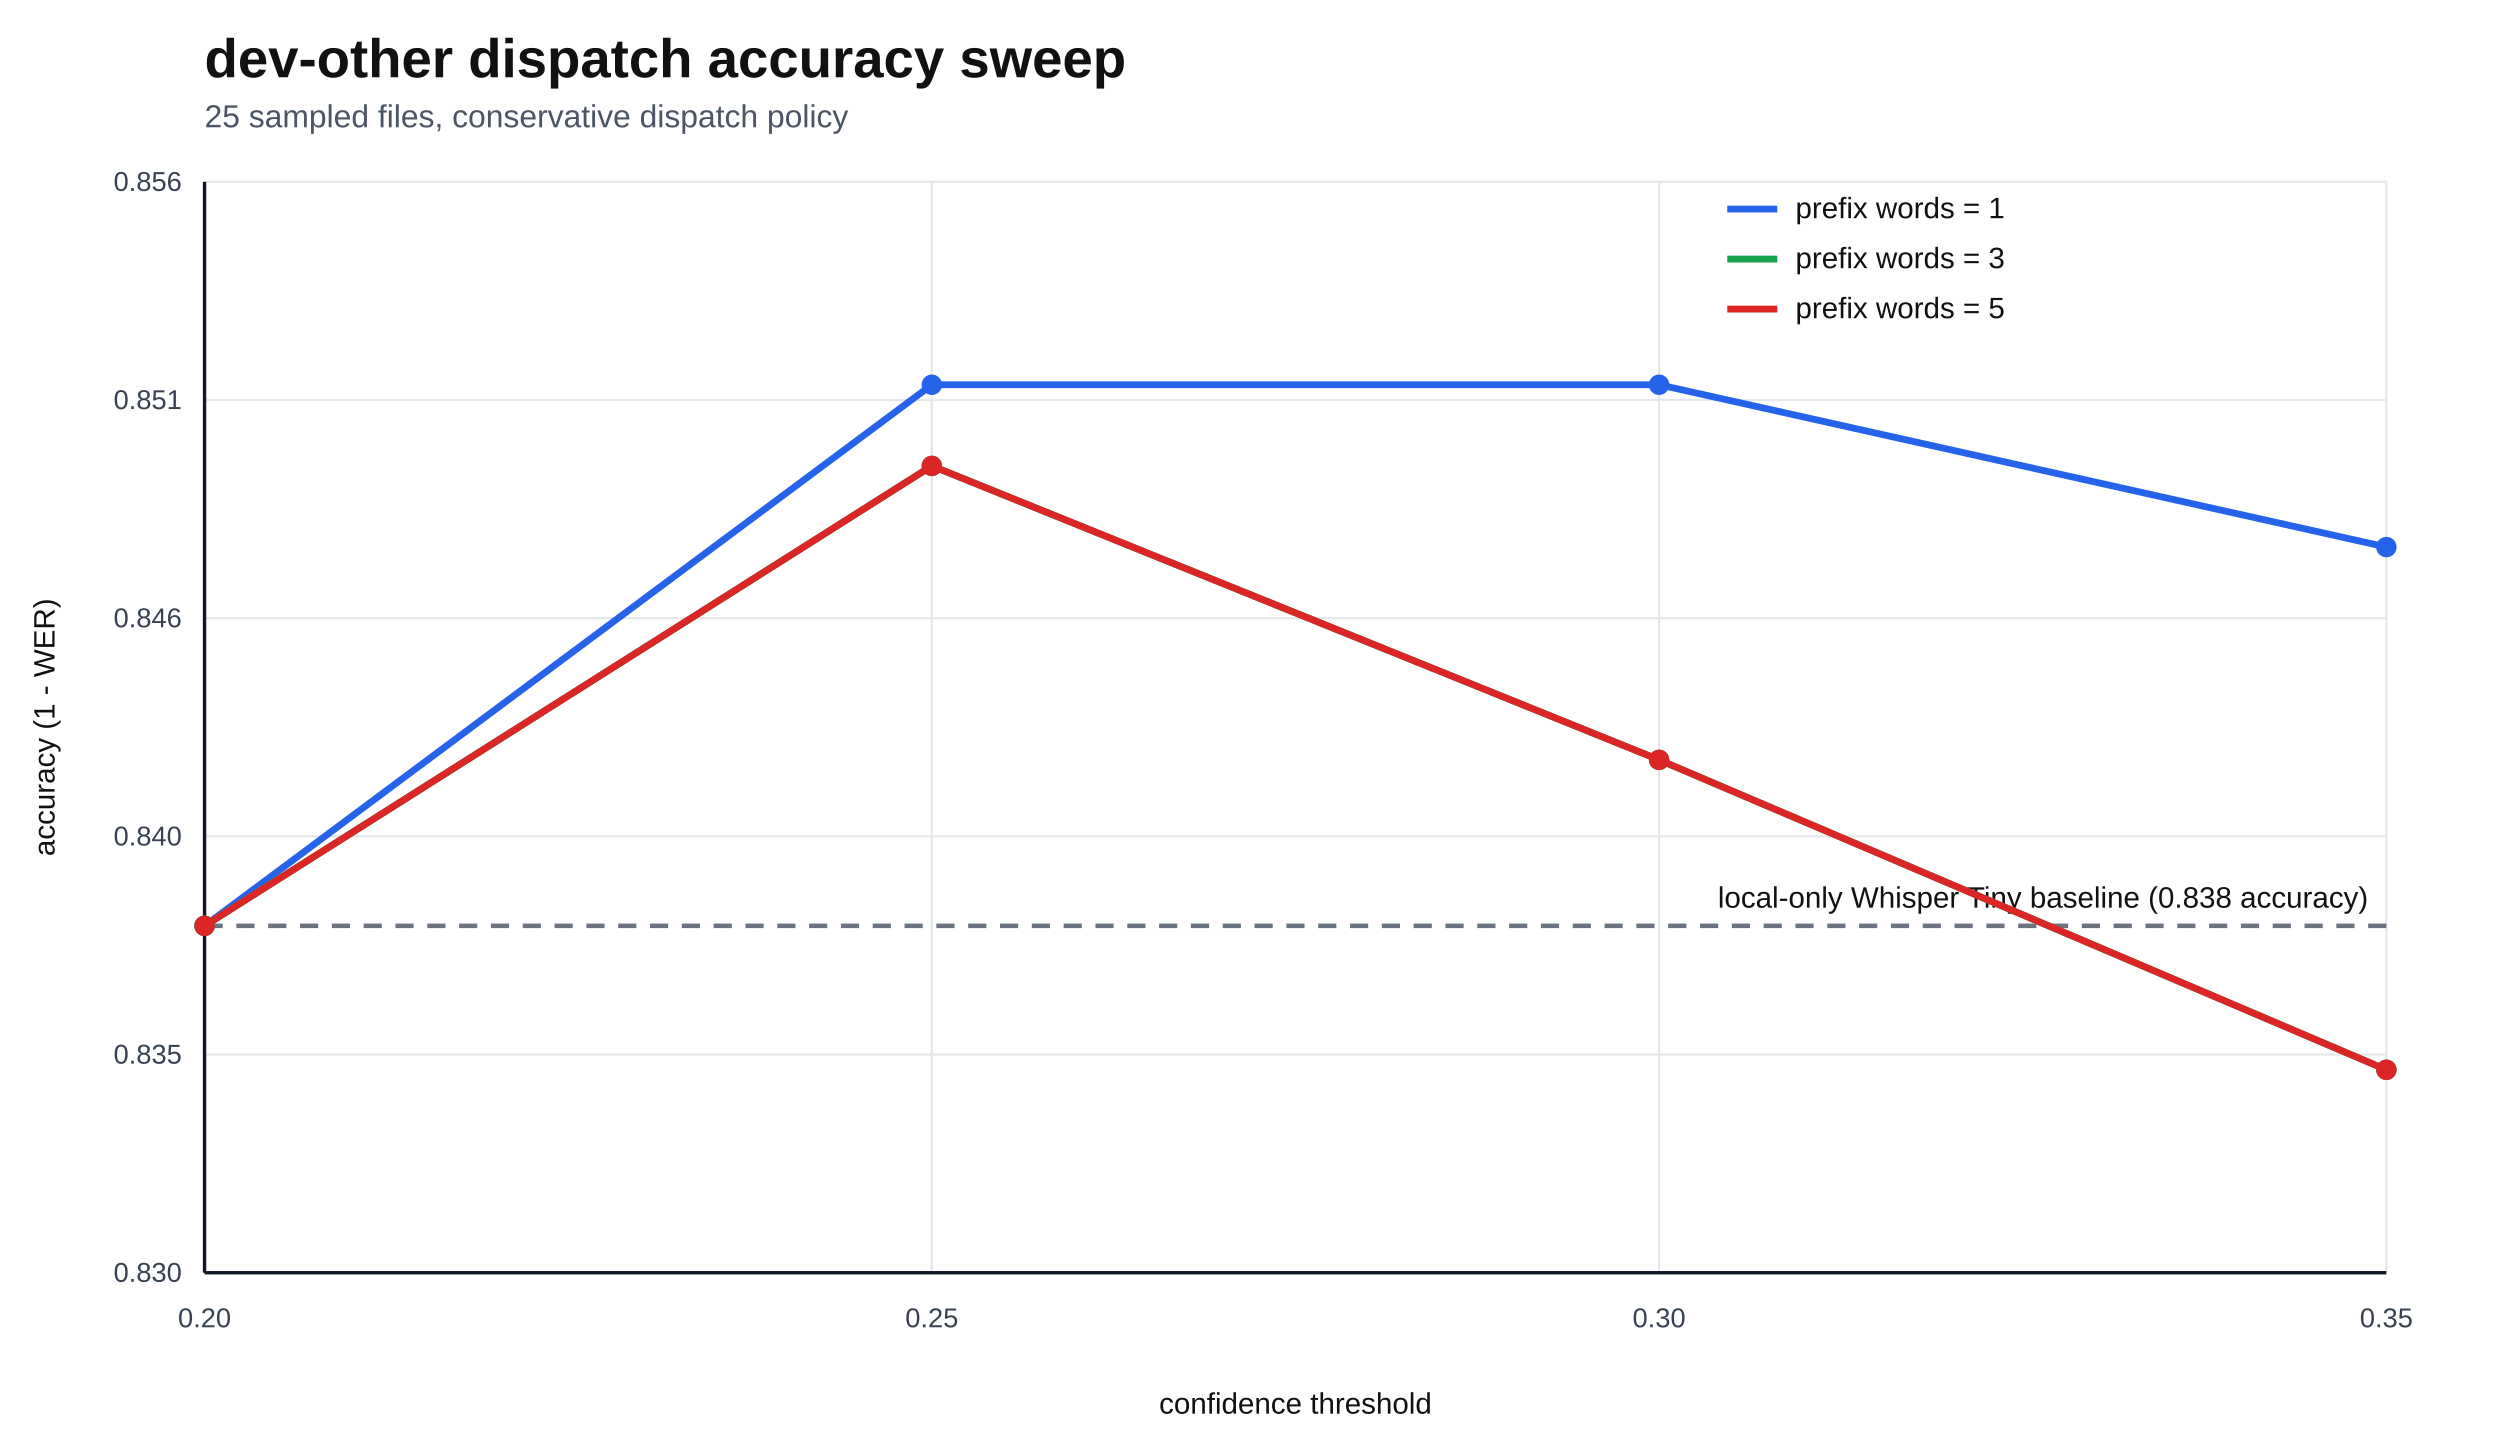
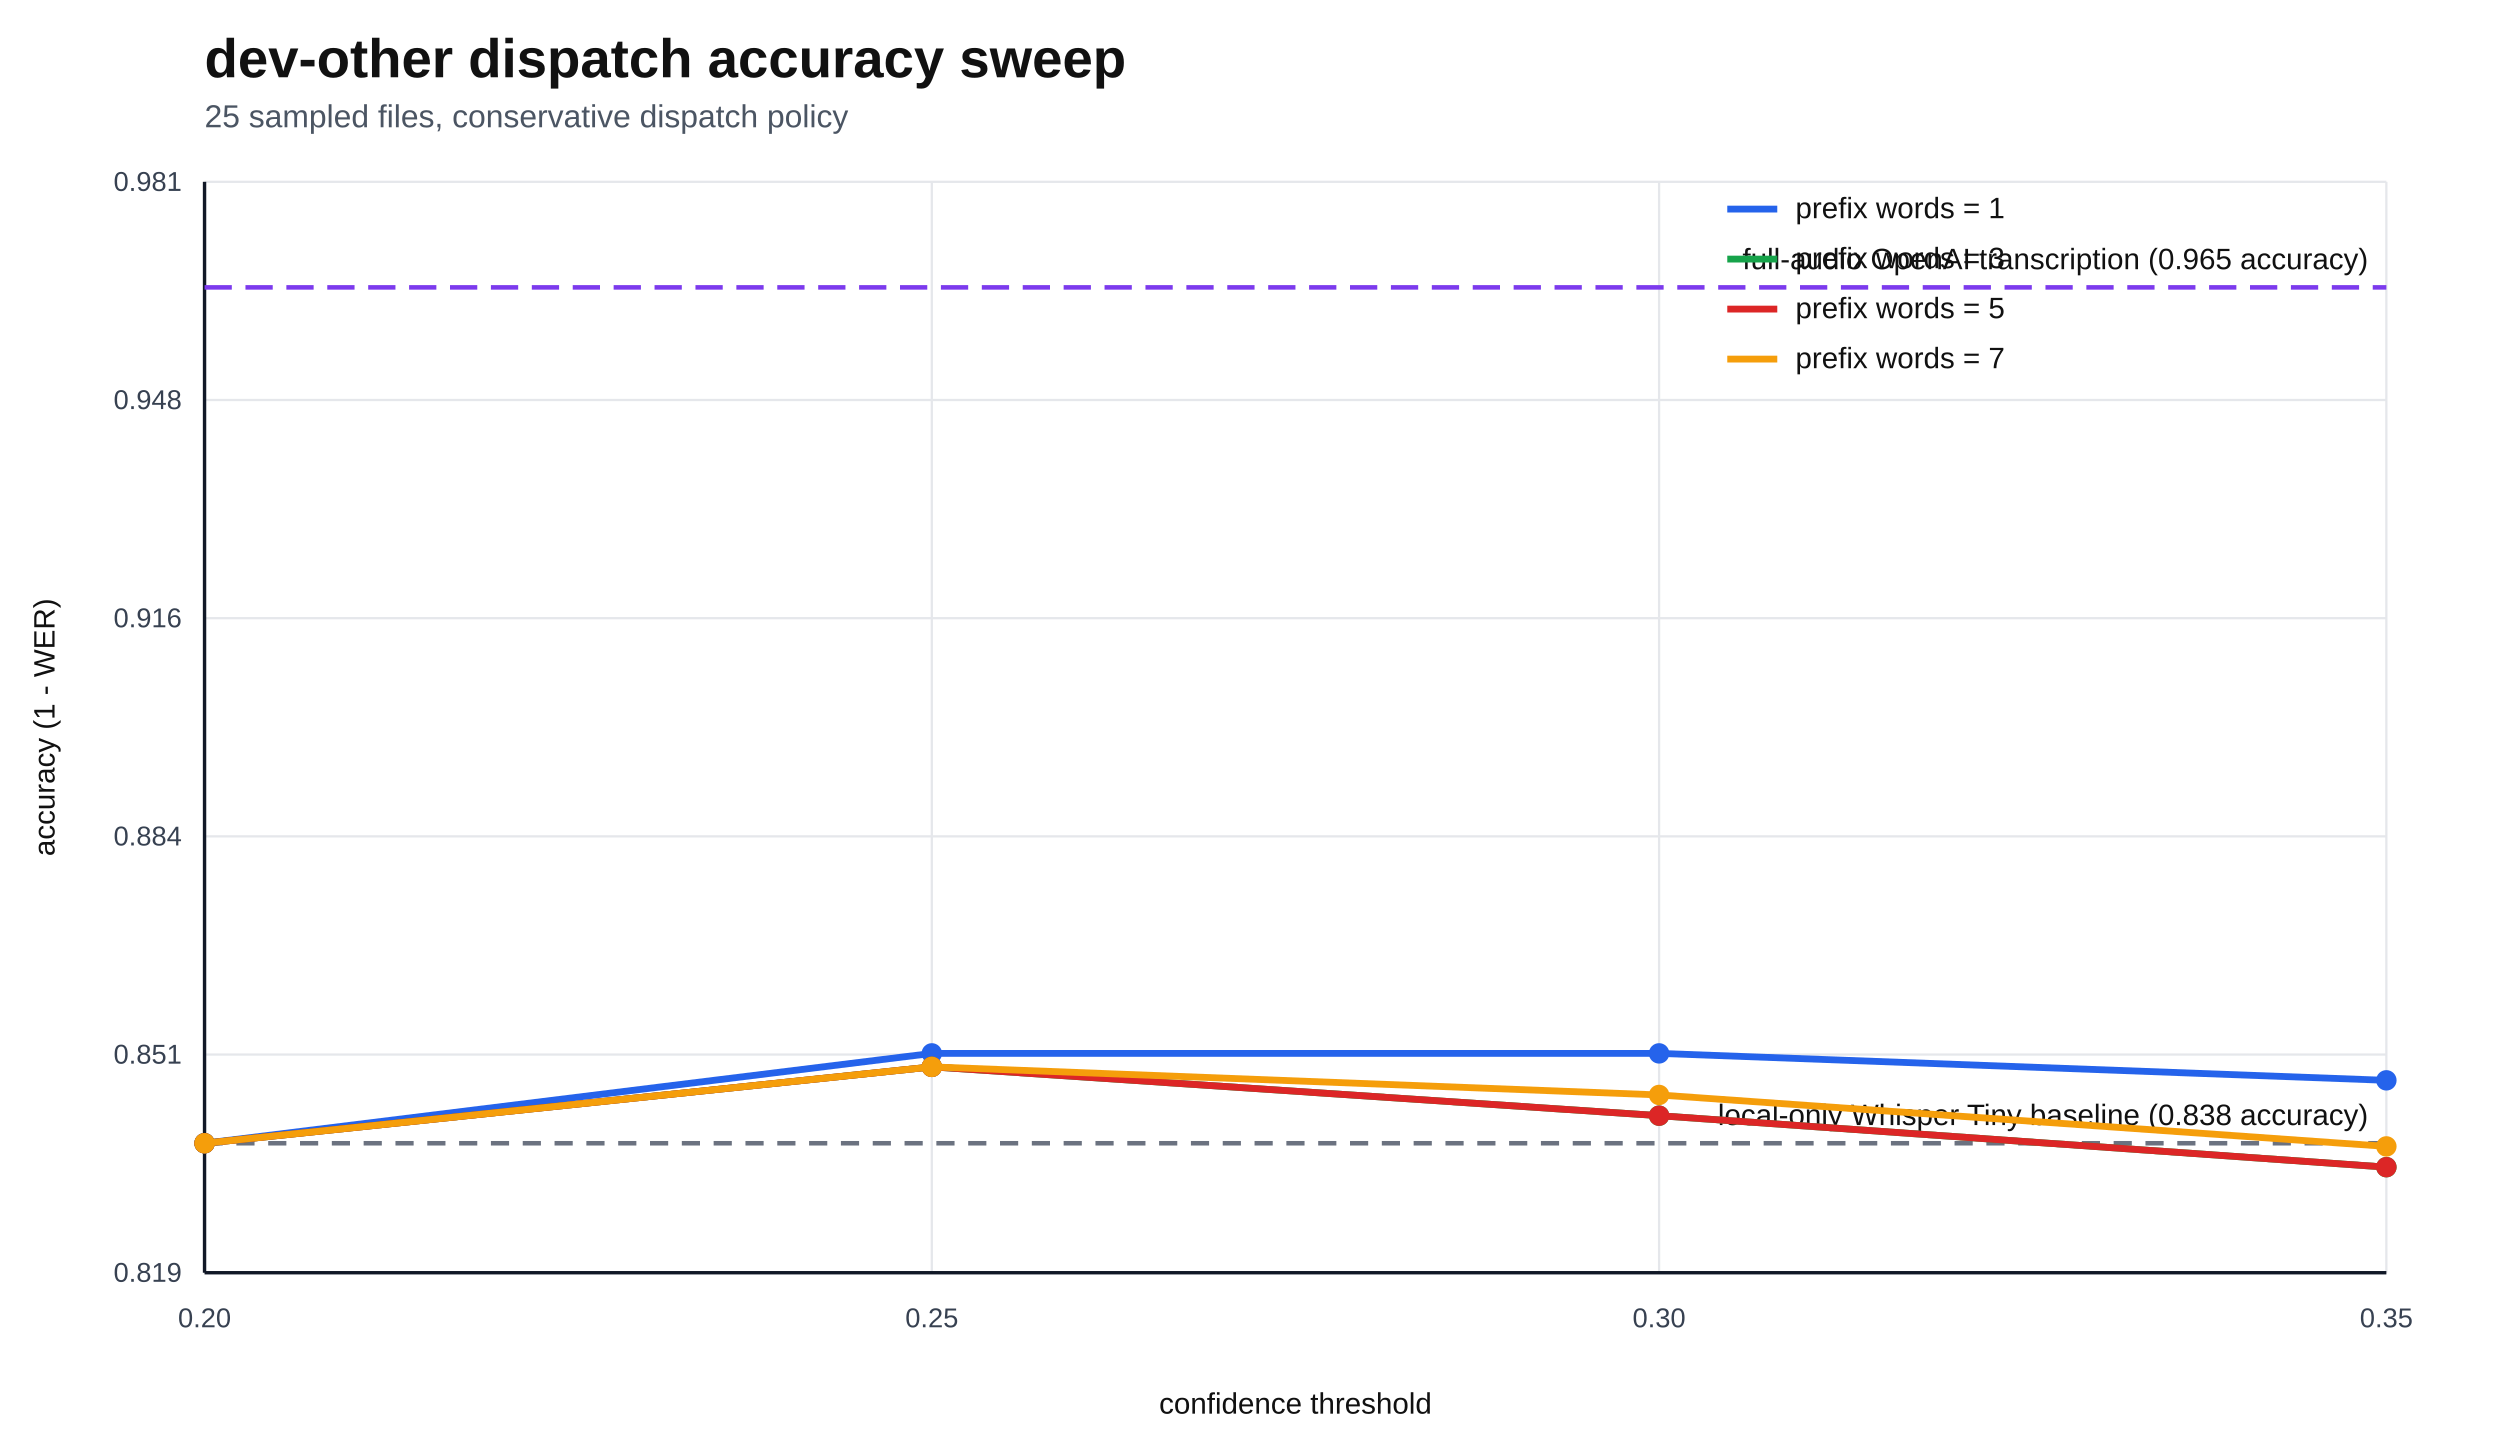
<svg xmlns="http://www.w3.org/2000/svg" width="1100" height="640" viewBox="0 0 1100 640">
  <style>text { font-family: Arial, sans-serif; fill: #111; }.grid { stroke: #e5e7eb; stroke-width: 1; }.axis { stroke: #111827; stroke-width: 1.5; }.tick { font-size: 12px; fill: #374151; }.title { font-size: 24px; font-weight: 700; }.subtitle { font-size: 14px; fill: #4b5563; }.legend { font-size: 13px; }</style>
  <text class="title" x="90" y="34">dev-other dispatch accuracy sweep</text>
  <text class="subtitle" x="90" y="56">25 sampled files, conservative dispatch policy</text>
  <line class="grid" x1="90" y1="560.00" x2="1050" y2="560.00" />
-   <text class="tick" x="80" y="564.00" text-anchor="end">0.830</text>
+   <text class="tick" x="80" y="564.00" text-anchor="end">0.819</text>
  <line class="grid" x1="90" y1="464.00" x2="1050" y2="464.00" />
-   <text class="tick" x="80" y="468.00" text-anchor="end">0.835</text>
+   <text class="tick" x="80" y="468.00" text-anchor="end">0.851</text>
  <line class="grid" x1="90" y1="368.00" x2="1050" y2="368.00" />
-   <text class="tick" x="80" y="372.00" text-anchor="end">0.840</text>
+   <text class="tick" x="80" y="372.00" text-anchor="end">0.884</text>
  <line class="grid" x1="90" y1="272.00" x2="1050" y2="272.00" />
-   <text class="tick" x="80" y="276.00" text-anchor="end">0.846</text>
+   <text class="tick" x="80" y="276.00" text-anchor="end">0.916</text>
  <line class="grid" x1="90" y1="176.00" x2="1050" y2="176.00" />
-   <text class="tick" x="80" y="180.00" text-anchor="end">0.851</text>
+   <text class="tick" x="80" y="180.00" text-anchor="end">0.948</text>
  <line class="grid" x1="90" y1="80.00" x2="1050" y2="80.00" />
-   <text class="tick" x="80" y="84.00" text-anchor="end">0.856</text>
+   <text class="tick" x="80" y="84.00" text-anchor="end">0.981</text>
  <line class="grid" x1="90.00" y1="80" x2="90.00" y2="560" />
  <text class="tick" x="90.00" y="584" text-anchor="middle">0.20</text>
  <line class="grid" x1="410.00" y1="80" x2="410.00" y2="560" />
  <text class="tick" x="410.00" y="584" text-anchor="middle">0.25</text>
  <line class="grid" x1="730.00" y1="80" x2="730.00" y2="560" />
  <text class="tick" x="730.00" y="584" text-anchor="middle">0.30</text>
  <line class="grid" x1="1050.00" y1="80" x2="1050.00" y2="560" />
  <text class="tick" x="1050.00" y="584" text-anchor="middle">0.35</text>
  <line class="axis" x1="90" y1="560" x2="1050" y2="560" />
  <line class="axis" x1="90" y1="80" x2="90" y2="560" />
-   <line x1="90" y1="407.37" x2="1050" y2="407.37" stroke="#6b7280" stroke-width="2" stroke-dasharray="8 6" />
-   <text class="legend" x="1042" y="399.37" text-anchor="end">local-only Whisper Tiny baseline (0.838 accuracy)</text>
-   <polyline fill="none" stroke="#2563eb" stroke-width="3" points="90.00,407.37 410.00,169.29 730.00,169.29 1050.00,240.71" />
-   <circle cx="90.00" cy="407.37" r="4.5" fill="#2563eb" />
-   <circle cx="410.00" cy="169.29" r="4.5" fill="#2563eb" />
-   <circle cx="730.00" cy="169.29" r="4.5" fill="#2563eb" />
-   <circle cx="1050.00" cy="240.71" r="4.5" fill="#2563eb" />
+   <line x1="90" y1="503.03" x2="1050" y2="503.03" stroke="#6b7280" stroke-width="2" stroke-dasharray="8 6" />
+   <text class="legend" x="1042" y="495.03" text-anchor="end">local-only Whisper Tiny baseline (0.838 accuracy)</text>
+   <line x1="90" y1="126.45" x2="1050" y2="126.45" stroke="#7c3aed" stroke-width="2" stroke-dasharray="12 6" />
+   <text class="legend" x="1042" y="118.45" text-anchor="end">full-audio OpenAI transcription (0.965 accuracy)</text>
+   <polyline fill="none" stroke="#2563eb" stroke-width="3" points="90.00,503.03 410.00,463.49 730.00,463.49 1050.00,475.35" />
+   <circle cx="90.00" cy="503.03" r="4.5" fill="#2563eb" />
+   <circle cx="410.00" cy="463.49" r="4.5" fill="#2563eb" />
+   <circle cx="730.00" cy="463.49" r="4.5" fill="#2563eb" />
+   <circle cx="1050.00" cy="475.35" r="4.5" fill="#2563eb" />
  <line x1="760" y1="92" x2="782" y2="92" stroke="#2563eb" stroke-width="3" />
  <text class="legend" x="790" y="96">prefix words = 1</text>
-   <polyline fill="none" stroke="#16a34a" stroke-width="3" points="90.00,407.37 410.00,205.00 730.00,334.34 1050.00,470.71" />
-   <circle cx="90.00" cy="407.37" r="4.5" fill="#16a34a" />
-   <circle cx="410.00" cy="205.00" r="4.5" fill="#16a34a" />
-   <circle cx="730.00" cy="334.34" r="4.5" fill="#16a34a" />
-   <circle cx="1050.00" cy="470.71" r="4.5" fill="#16a34a" />
+   <polyline fill="none" stroke="#16a34a" stroke-width="3" points="90.00,503.03 410.00,469.42 730.00,490.90 1050.00,513.55" />
+   <circle cx="90.00" cy="503.03" r="4.5" fill="#16a34a" />
+   <circle cx="410.00" cy="469.42" r="4.5" fill="#16a34a" />
+   <circle cx="730.00" cy="490.90" r="4.5" fill="#16a34a" />
+   <circle cx="1050.00" cy="513.55" r="4.5" fill="#16a34a" />
  <line x1="760" y1="114" x2="782" y2="114" stroke="#16a34a" stroke-width="3" />
  <text class="legend" x="790" y="118">prefix words = 3</text>
-   <polyline fill="none" stroke="#dc2626" stroke-width="3" points="90.00,407.37 410.00,205.00 730.00,334.34 1050.00,470.71" />
-   <circle cx="90.00" cy="407.37" r="4.5" fill="#dc2626" />
-   <circle cx="410.00" cy="205.00" r="4.5" fill="#dc2626" />
-   <circle cx="730.00" cy="334.34" r="4.5" fill="#dc2626" />
-   <circle cx="1050.00" cy="470.71" r="4.5" fill="#dc2626" />
+   <polyline fill="none" stroke="#dc2626" stroke-width="3" points="90.00,503.03 410.00,469.42 730.00,490.90 1050.00,513.55" />
+   <circle cx="90.00" cy="503.03" r="4.5" fill="#dc2626" />
+   <circle cx="410.00" cy="469.42" r="4.5" fill="#dc2626" />
+   <circle cx="730.00" cy="490.90" r="4.5" fill="#dc2626" />
+   <circle cx="1050.00" cy="513.55" r="4.5" fill="#dc2626" />
  <line x1="760" y1="136" x2="782" y2="136" stroke="#dc2626" stroke-width="3" />
  <text class="legend" x="790" y="140">prefix words = 5</text>
+   <polyline fill="none" stroke="#f59e0b" stroke-width="3" points="90.00,503.03 410.00,469.42 730.00,481.78 1050.00,504.42" />
+   <circle cx="90.00" cy="503.03" r="4.5" fill="#f59e0b" />
+   <circle cx="410.00" cy="469.42" r="4.5" fill="#f59e0b" />
+   <circle cx="730.00" cy="481.78" r="4.5" fill="#f59e0b" />
+   <circle cx="1050.00" cy="504.42" r="4.5" fill="#f59e0b" />
+   <line x1="760" y1="158" x2="782" y2="158" stroke="#f59e0b" stroke-width="3" />
+   <text class="legend" x="790" y="162">prefix words = 7</text>
  <text class="legend" x="570.00" y="622" text-anchor="middle">confidence threshold</text>
  <text class="legend" transform="translate(24 320.00) rotate(-90)" text-anchor="middle">accuracy (1 - WER)</text>
</svg>
